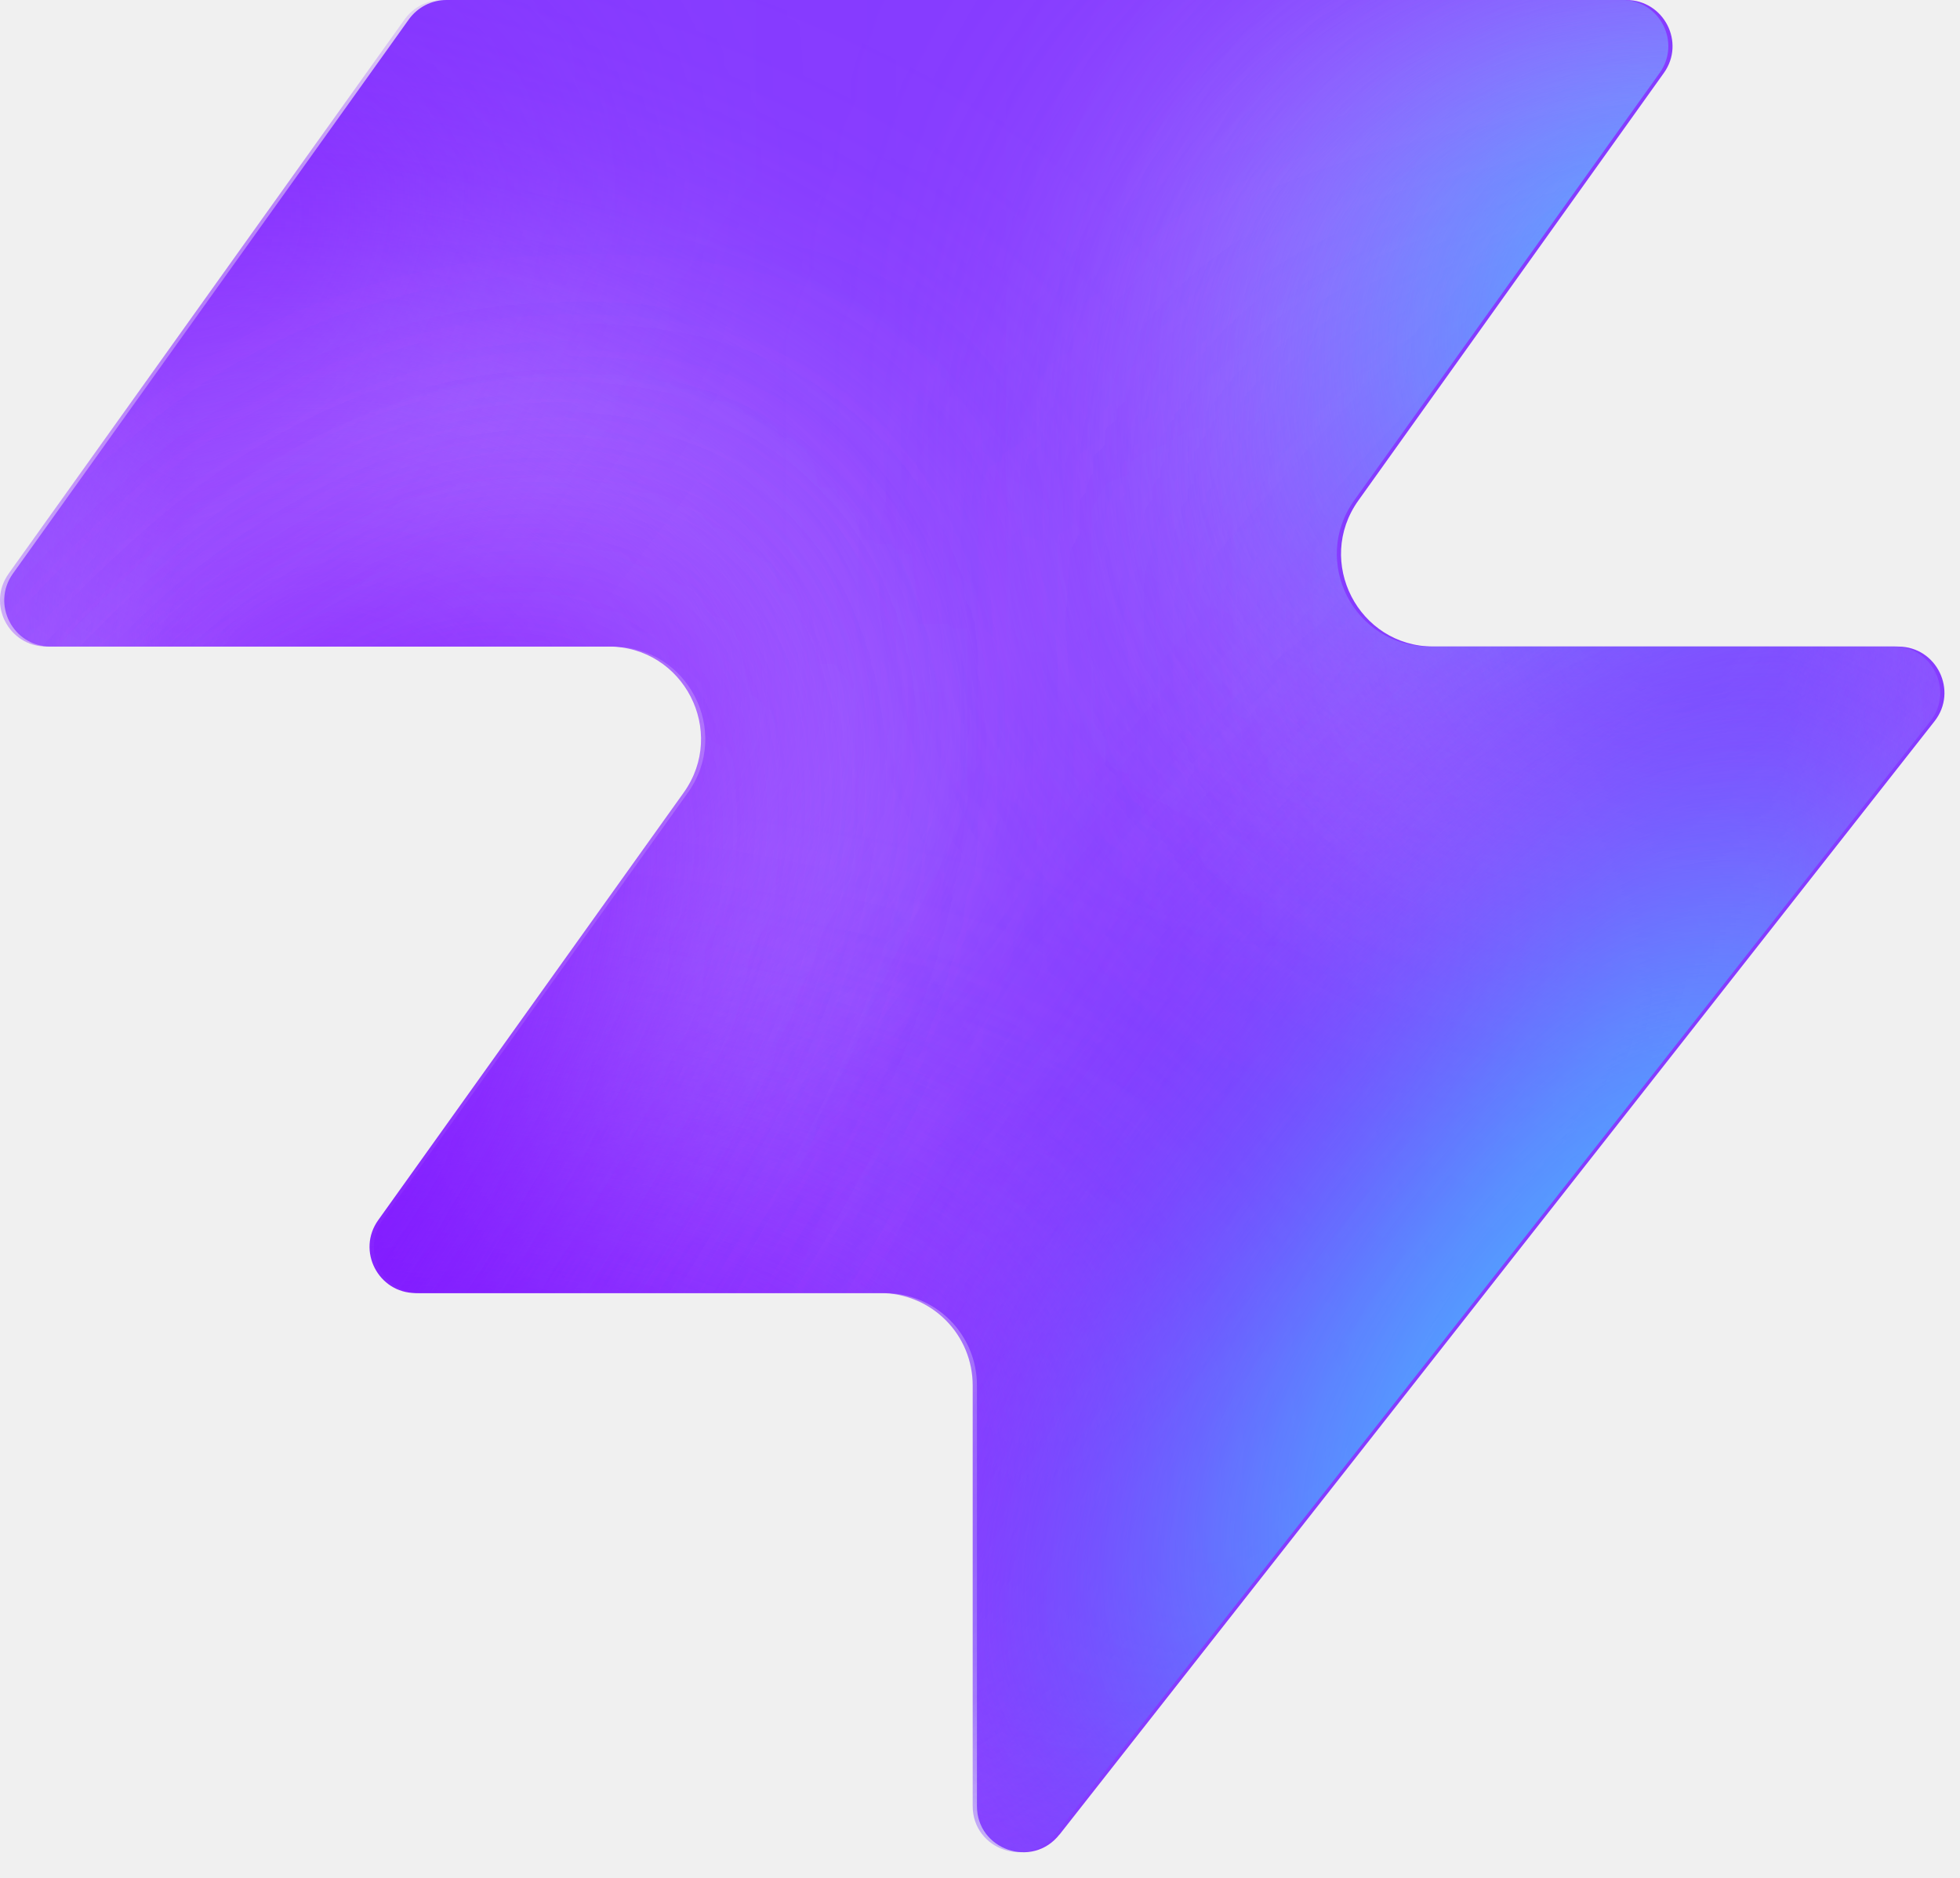
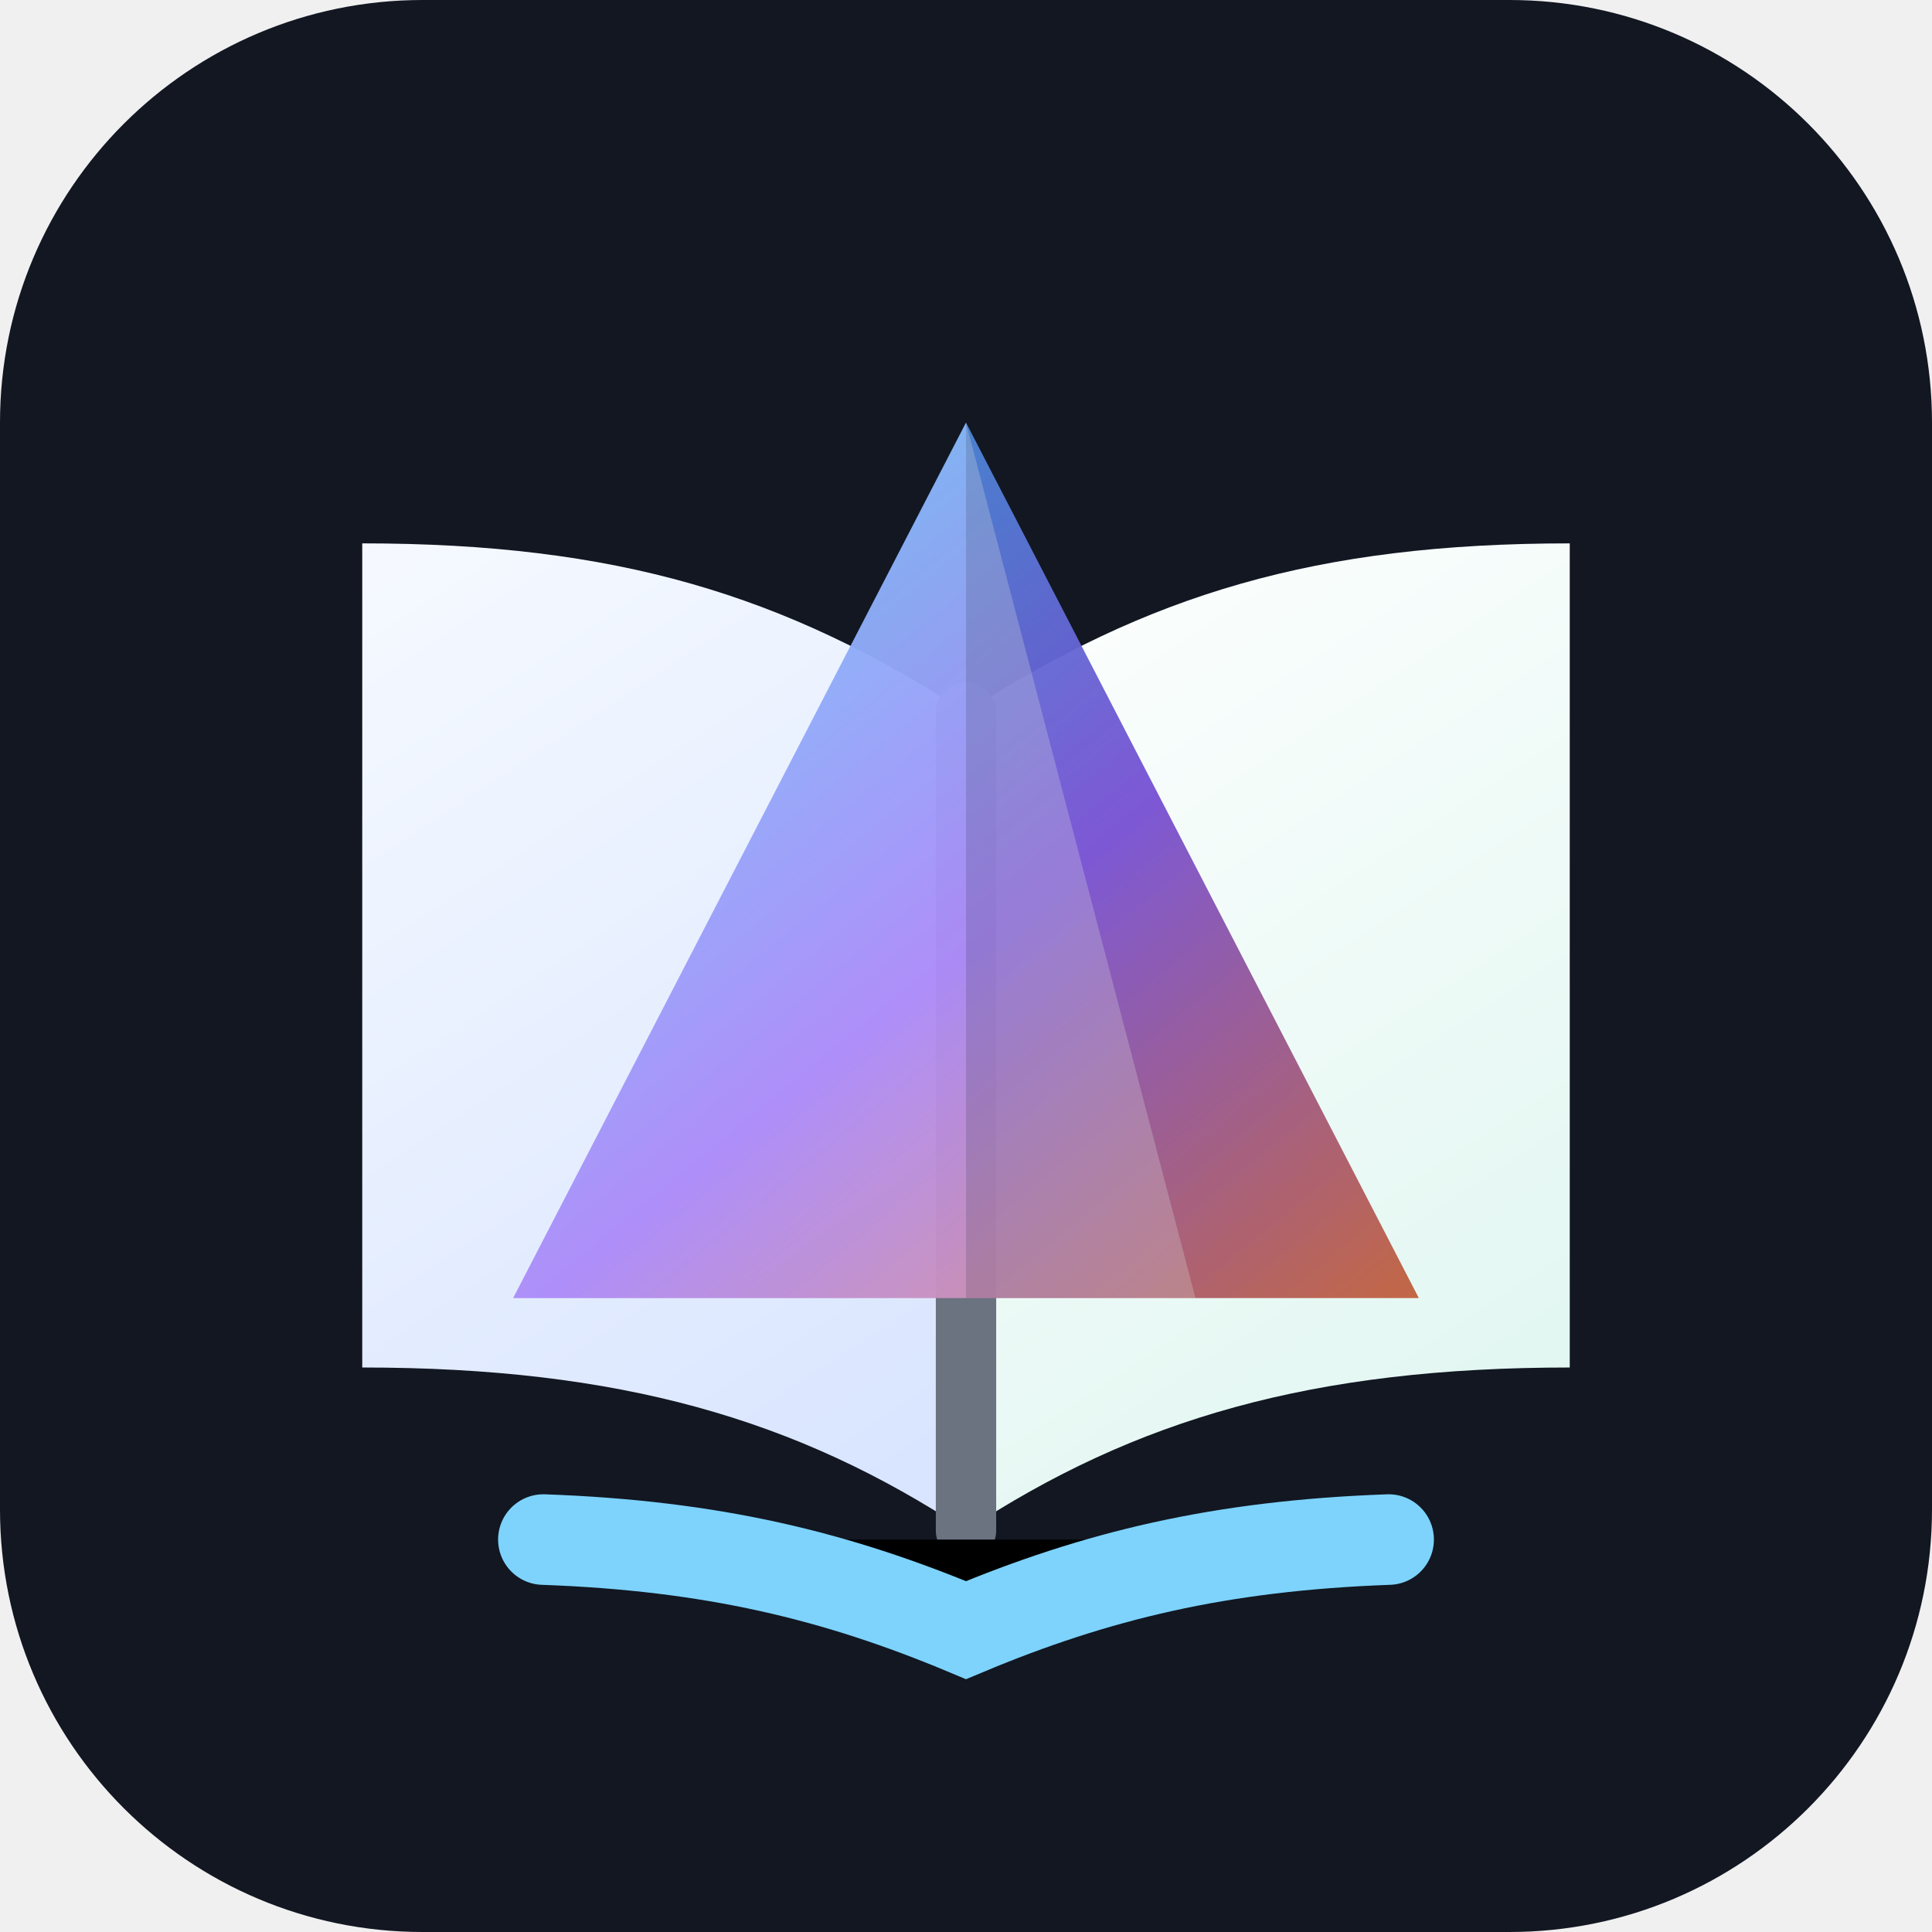
- <svg xmlns="http://www.w3.org/2000/svg" width="48" height="46" fill="none" viewBox="0 0 48 46">
-   <path fill="#863bff" d="M25.946 44.938c-.664.845-2.021.375-2.021-.698V33.937a2.26 2.26 0 0 0-2.262-2.262H10.287c-.92 0-1.456-1.04-.92-1.788l7.48-10.471c1.07-1.497 0-3.578-1.842-3.578H1.237c-.92 0-1.456-1.04-.92-1.788L10.013.474c.214-.297.556-.474.92-.474h28.894c.92 0 1.456 1.04.92 1.788l-7.48 10.471c-1.07 1.498 0 3.579 1.842 3.579h11.377c.943 0 1.473 1.088.89 1.83L25.947 44.94z" style="fill:#863bff;fill:color(display-p3 .525 .23 1);fill-opacity:1" />
-   <mask id="a" width="48" height="46" x="0" y="0" maskUnits="userSpaceOnUse" style="mask-type:alpha">
-     <path fill="#000" d="M25.842 44.938c-.664.844-2.021.375-2.021-.698V33.937a2.26 2.26 0 0 0-2.262-2.262H10.183c-.92 0-1.456-1.04-.92-1.788l7.48-10.471c1.07-1.498 0-3.579-1.842-3.579H1.133c-.92 0-1.456-1.04-.92-1.787L9.91.473c.214-.297.556-.474.92-.474h28.894c.92 0 1.456 1.04.92 1.788l-7.48 10.471c-1.07 1.498 0 3.578 1.842 3.578h11.377c.943 0 1.473 1.088.89 1.832L25.843 44.94z" style="fill:#000;fill-opacity:1" />
-   </mask>
-   <g mask="url(#a)">
-     <g filter="url(#b)">
-       <ellipse cx="5.508" cy="14.704" fill="#ede6ff" rx="5.508" ry="14.704" style="fill:#ede6ff;fill:color(display-p3 .927 .903 1);fill-opacity:1" transform="matrix(.00324 1 1 -.00324 -4.47 31.516)" />
-     </g>
-     <g filter="url(#c)">
-       <ellipse cx="10.399" cy="29.851" fill="#ede6ff" rx="10.399" ry="29.851" style="fill:#ede6ff;fill:color(display-p3 .927 .903 1);fill-opacity:1" transform="matrix(.00324 1 1 -.00324 -39.328 7.883)" />
-     </g>
-     <g filter="url(#d)">
-       <ellipse cx="5.508" cy="30.487" fill="#7e14ff" rx="5.508" ry="30.487" style="fill:#7e14ff;fill:color(display-p3 .492 .077 1);fill-opacity:1" transform="rotate(89.814 -25.913 -14.639)scale(1 -1)" />
-     </g>
-     <g filter="url(#e)">
-       <ellipse cx="5.508" cy="30.599" fill="#7e14ff" rx="5.508" ry="30.599" style="fill:#7e14ff;fill:color(display-p3 .492 .077 1);fill-opacity:1" transform="rotate(89.814 -32.644 -3.334)scale(1 -1)" />
-     </g>
-     <g filter="url(#f)">
-       <ellipse cx="5.508" cy="30.599" fill="#7e14ff" rx="5.508" ry="30.599" style="fill:#7e14ff;fill:color(display-p3 .492 .077 1);fill-opacity:1" transform="matrix(.00324 1 1 -.00324 -34.34 30.47)" />
-     </g>
-     <g filter="url(#g)">
-       <ellipse cx="14.072" cy="22.078" fill="#ede6ff" rx="14.072" ry="22.078" style="fill:#ede6ff;fill:color(display-p3 .927 .903 1);fill-opacity:1" transform="rotate(93.35 24.506 48.493)scale(-1 1)" />
-     </g>
-     <g filter="url(#h)">
-       <ellipse cx="3.47" cy="21.501" fill="#7e14ff" rx="3.47" ry="21.501" style="fill:#7e14ff;fill:color(display-p3 .492 .077 1);fill-opacity:1" transform="rotate(89.009 28.708 47.59)scale(-1 1)" />
-     </g>
-     <g filter="url(#i)">
-       <ellipse cx="3.47" cy="21.501" fill="#7e14ff" rx="3.47" ry="21.501" style="fill:#7e14ff;fill:color(display-p3 .492 .077 1);fill-opacity:1" transform="rotate(89.009 28.708 47.59)scale(-1 1)" />
-     </g>
-     <g filter="url(#j)">
-       <ellipse cx=".387" cy="8.972" fill="#7e14ff" rx="4.407" ry="29.108" style="fill:#7e14ff;fill:color(display-p3 .492 .077 1);fill-opacity:1" transform="rotate(39.51 .387 8.972)" />
-     </g>
-     <g filter="url(#k)">
-       <ellipse cx="47.523" cy="-6.092" fill="#7e14ff" rx="4.407" ry="29.108" style="fill:#7e14ff;fill:color(display-p3 .492 .077 1);fill-opacity:1" transform="rotate(37.892 47.523 -6.092)" />
-     </g>
-     <g filter="url(#l)">
-       <ellipse cx="41.412" cy="6.333" fill="#47bfff" rx="5.971" ry="9.665" style="fill:#47bfff;fill:color(display-p3 .28 .748 1);fill-opacity:1" transform="rotate(37.892 41.412 6.333)" />
-     </g>
-     <g filter="url(#m)">
-       <ellipse cx="-1.879" cy="38.332" fill="#7e14ff" rx="4.407" ry="29.108" style="fill:#7e14ff;fill:color(display-p3 .492 .077 1);fill-opacity:1" transform="rotate(37.892 -1.88 38.332)" />
-     </g>
-     <g filter="url(#n)">
-       <ellipse cx="-1.879" cy="38.332" fill="#7e14ff" rx="4.407" ry="29.108" style="fill:#7e14ff;fill:color(display-p3 .492 .077 1);fill-opacity:1" transform="rotate(37.892 -1.88 38.332)" />
-     </g>
-     <g filter="url(#o)">
-       <ellipse cx="35.651" cy="29.907" fill="#7e14ff" rx="4.407" ry="29.108" style="fill:#7e14ff;fill:color(display-p3 .492 .077 1);fill-opacity:1" transform="rotate(37.892 35.651 29.907)" />
-     </g>
-     <g filter="url(#p)">
-       <ellipse cx="38.418" cy="32.4" fill="#47bfff" rx="5.971" ry="15.297" style="fill:#47bfff;fill:color(display-p3 .28 .748 1);fill-opacity:1" transform="rotate(37.892 38.418 32.4)" />
-     </g>
-   </g>
+ <svg xmlns="http://www.w3.org/2000/svg" viewBox="0 0 64 64" role="img" aria-label="PrismPage">
  <defs>
-     <filter id="b" width="60.045" height="41.654" x="-19.77" y="16.149" color-interpolation-filters="sRGB" filterUnits="userSpaceOnUse">
-       <feFlood flood-opacity="0" result="BackgroundImageFix" />
-       <feBlend in="SourceGraphic" in2="BackgroundImageFix" result="shape" />
-       <feGaussianBlur result="effect1_foregroundBlur_2002_17158" stdDeviation="7.659" />
-     </filter>
-     <filter id="c" width="90.34" height="51.437" x="-54.613" y="-7.533" color-interpolation-filters="sRGB" filterUnits="userSpaceOnUse">
-       <feFlood flood-opacity="0" result="BackgroundImageFix" />
-       <feBlend in="SourceGraphic" in2="BackgroundImageFix" result="shape" />
-       <feGaussianBlur result="effect1_foregroundBlur_2002_17158" stdDeviation="7.659" />
-     </filter>
-     <filter id="d" width="79.355" height="29.4" x="-49.64" y="2.03" color-interpolation-filters="sRGB" filterUnits="userSpaceOnUse">
-       <feFlood flood-opacity="0" result="BackgroundImageFix" />
-       <feBlend in="SourceGraphic" in2="BackgroundImageFix" result="shape" />
-       <feGaussianBlur result="effect1_foregroundBlur_2002_17158" stdDeviation="4.596" />
-     </filter>
-     <filter id="e" width="79.579" height="29.4" x="-45.045" y="20.029" color-interpolation-filters="sRGB" filterUnits="userSpaceOnUse">
-       <feFlood flood-opacity="0" result="BackgroundImageFix" />
-       <feBlend in="SourceGraphic" in2="BackgroundImageFix" result="shape" />
-       <feGaussianBlur result="effect1_foregroundBlur_2002_17158" stdDeviation="4.596" />
-     </filter>
-     <filter id="f" width="79.579" height="29.4" x="-43.513" y="21.178" color-interpolation-filters="sRGB" filterUnits="userSpaceOnUse">
-       <feFlood flood-opacity="0" result="BackgroundImageFix" />
-       <feBlend in="SourceGraphic" in2="BackgroundImageFix" result="shape" />
-       <feGaussianBlur result="effect1_foregroundBlur_2002_17158" stdDeviation="4.596" />
-     </filter>
-     <filter id="g" width="74.749" height="58.852" x="15.756" y="-17.901" color-interpolation-filters="sRGB" filterUnits="userSpaceOnUse">
-       <feFlood flood-opacity="0" result="BackgroundImageFix" />
-       <feBlend in="SourceGraphic" in2="BackgroundImageFix" result="shape" />
-       <feGaussianBlur result="effect1_foregroundBlur_2002_17158" stdDeviation="7.659" />
-     </filter>
-     <filter id="h" width="61.377" height="25.362" x="23.548" y="2.284" color-interpolation-filters="sRGB" filterUnits="userSpaceOnUse">
-       <feFlood flood-opacity="0" result="BackgroundImageFix" />
-       <feBlend in="SourceGraphic" in2="BackgroundImageFix" result="shape" />
-       <feGaussianBlur result="effect1_foregroundBlur_2002_17158" stdDeviation="4.596" />
-     </filter>
-     <filter id="i" width="61.377" height="25.362" x="23.548" y="2.284" color-interpolation-filters="sRGB" filterUnits="userSpaceOnUse">
-       <feFlood flood-opacity="0" result="BackgroundImageFix" />
-       <feBlend in="SourceGraphic" in2="BackgroundImageFix" result="shape" />
-       <feGaussianBlur result="effect1_foregroundBlur_2002_17158" stdDeviation="4.596" />
-     </filter>
-     <filter id="j" width="56.045" height="63.649" x="-27.636" y="-22.853" color-interpolation-filters="sRGB" filterUnits="userSpaceOnUse">
-       <feFlood flood-opacity="0" result="BackgroundImageFix" />
-       <feBlend in="SourceGraphic" in2="BackgroundImageFix" result="shape" />
-       <feGaussianBlur result="effect1_foregroundBlur_2002_17158" stdDeviation="4.596" />
-     </filter>
-     <filter id="k" width="54.814" height="64.646" x="20.116" y="-38.415" color-interpolation-filters="sRGB" filterUnits="userSpaceOnUse">
-       <feFlood flood-opacity="0" result="BackgroundImageFix" />
-       <feBlend in="SourceGraphic" in2="BackgroundImageFix" result="shape" />
-       <feGaussianBlur result="effect1_foregroundBlur_2002_17158" stdDeviation="4.596" />
-     </filter>
-     <filter id="l" width="33.541" height="35.313" x="24.641" y="-11.323" color-interpolation-filters="sRGB" filterUnits="userSpaceOnUse">
-       <feFlood flood-opacity="0" result="BackgroundImageFix" />
-       <feBlend in="SourceGraphic" in2="BackgroundImageFix" result="shape" />
-       <feGaussianBlur result="effect1_foregroundBlur_2002_17158" stdDeviation="4.596" />
-     </filter>
-     <filter id="m" width="54.814" height="64.646" x="-29.286" y="6.009" color-interpolation-filters="sRGB" filterUnits="userSpaceOnUse">
-       <feFlood flood-opacity="0" result="BackgroundImageFix" />
-       <feBlend in="SourceGraphic" in2="BackgroundImageFix" result="shape" />
-       <feGaussianBlur result="effect1_foregroundBlur_2002_17158" stdDeviation="4.596" />
-     </filter>
-     <filter id="n" width="54.814" height="64.646" x="-29.286" y="6.009" color-interpolation-filters="sRGB" filterUnits="userSpaceOnUse">
-       <feFlood flood-opacity="0" result="BackgroundImageFix" />
-       <feBlend in="SourceGraphic" in2="BackgroundImageFix" result="shape" />
-       <feGaussianBlur result="effect1_foregroundBlur_2002_17158" stdDeviation="4.596" />
-     </filter>
-     <filter id="o" width="54.814" height="64.646" x="8.244" y="-2.416" color-interpolation-filters="sRGB" filterUnits="userSpaceOnUse">
-       <feFlood flood-opacity="0" result="BackgroundImageFix" />
-       <feBlend in="SourceGraphic" in2="BackgroundImageFix" result="shape" />
-       <feGaussianBlur result="effect1_foregroundBlur_2002_17158" stdDeviation="4.596" />
-     </filter>
-     <filter id="p" width="39.409" height="43.623" x="18.713" y="10.588" color-interpolation-filters="sRGB" filterUnits="userSpaceOnUse">
-       <feFlood flood-opacity="0" result="BackgroundImageFix" />
-       <feBlend in="SourceGraphic" in2="BackgroundImageFix" result="shape" />
-       <feGaussianBlur result="effect1_foregroundBlur_2002_17158" stdDeviation="4.596" />
-     </filter>
+     <linearGradient id="page-left" x1="10" y1="16" x2="31" y2="48" gradientUnits="userSpaceOnUse">
+       <stop stop-color="#f8fbff" />
+       <stop offset="1" stop-color="#d9e5ff" />
+     </linearGradient>
+     <linearGradient id="page-right" x1="33" y1="16" x2="54" y2="48" gradientUnits="userSpaceOnUse">
+       <stop stop-color="#ffffff" />
+       <stop offset="1" stop-color="#dff6f0" />
+     </linearGradient>
+     <linearGradient id="prism" x1="20" y1="14" x2="48" y2="48" gradientUnits="userSpaceOnUse">
+       <stop stop-color="#38bdf8" />
+       <stop offset="0.48" stop-color="#8b5cf6" />
+       <stop offset="1" stop-color="#f97316" />
+     </linearGradient>
  </defs>
+   <rect width="64" height="64" rx="14" fill="#121722" />
+   <path d="M12 18c8.4 0 14 1.7 20 5.6v27.1c-5.6-3.7-11.5-5.4-20-5.4V18Z" fill="url(#page-left)" />
+   <path d="M52 18c-8.4 0-14 1.7-20 5.6v27.1c5.6-3.7 11.5-5.4 20-5.4V18Z" fill="url(#page-right)" />
+   <path d="M32 23.6v27.1" stroke="#6b7280" stroke-width="2" stroke-linecap="round" />
+   <path d="M32 14 47 43H17L32 14Z" fill="url(#prism)" opacity="0.95" />
+   <path d="M32 14 39.6 43H17L32 14Z" fill="#ffffff" opacity="0.28" />
+   <path d="M32 14 47 43H32V14Z" fill="#111827" opacity="0.16" />
+   <path d="M18 51c5.6.2 9.7 1.2 14 3 4.3-1.8 8.4-2.8 14-3" stroke="#7dd3fc" stroke-width="3" stroke-linecap="round" />
</svg>
